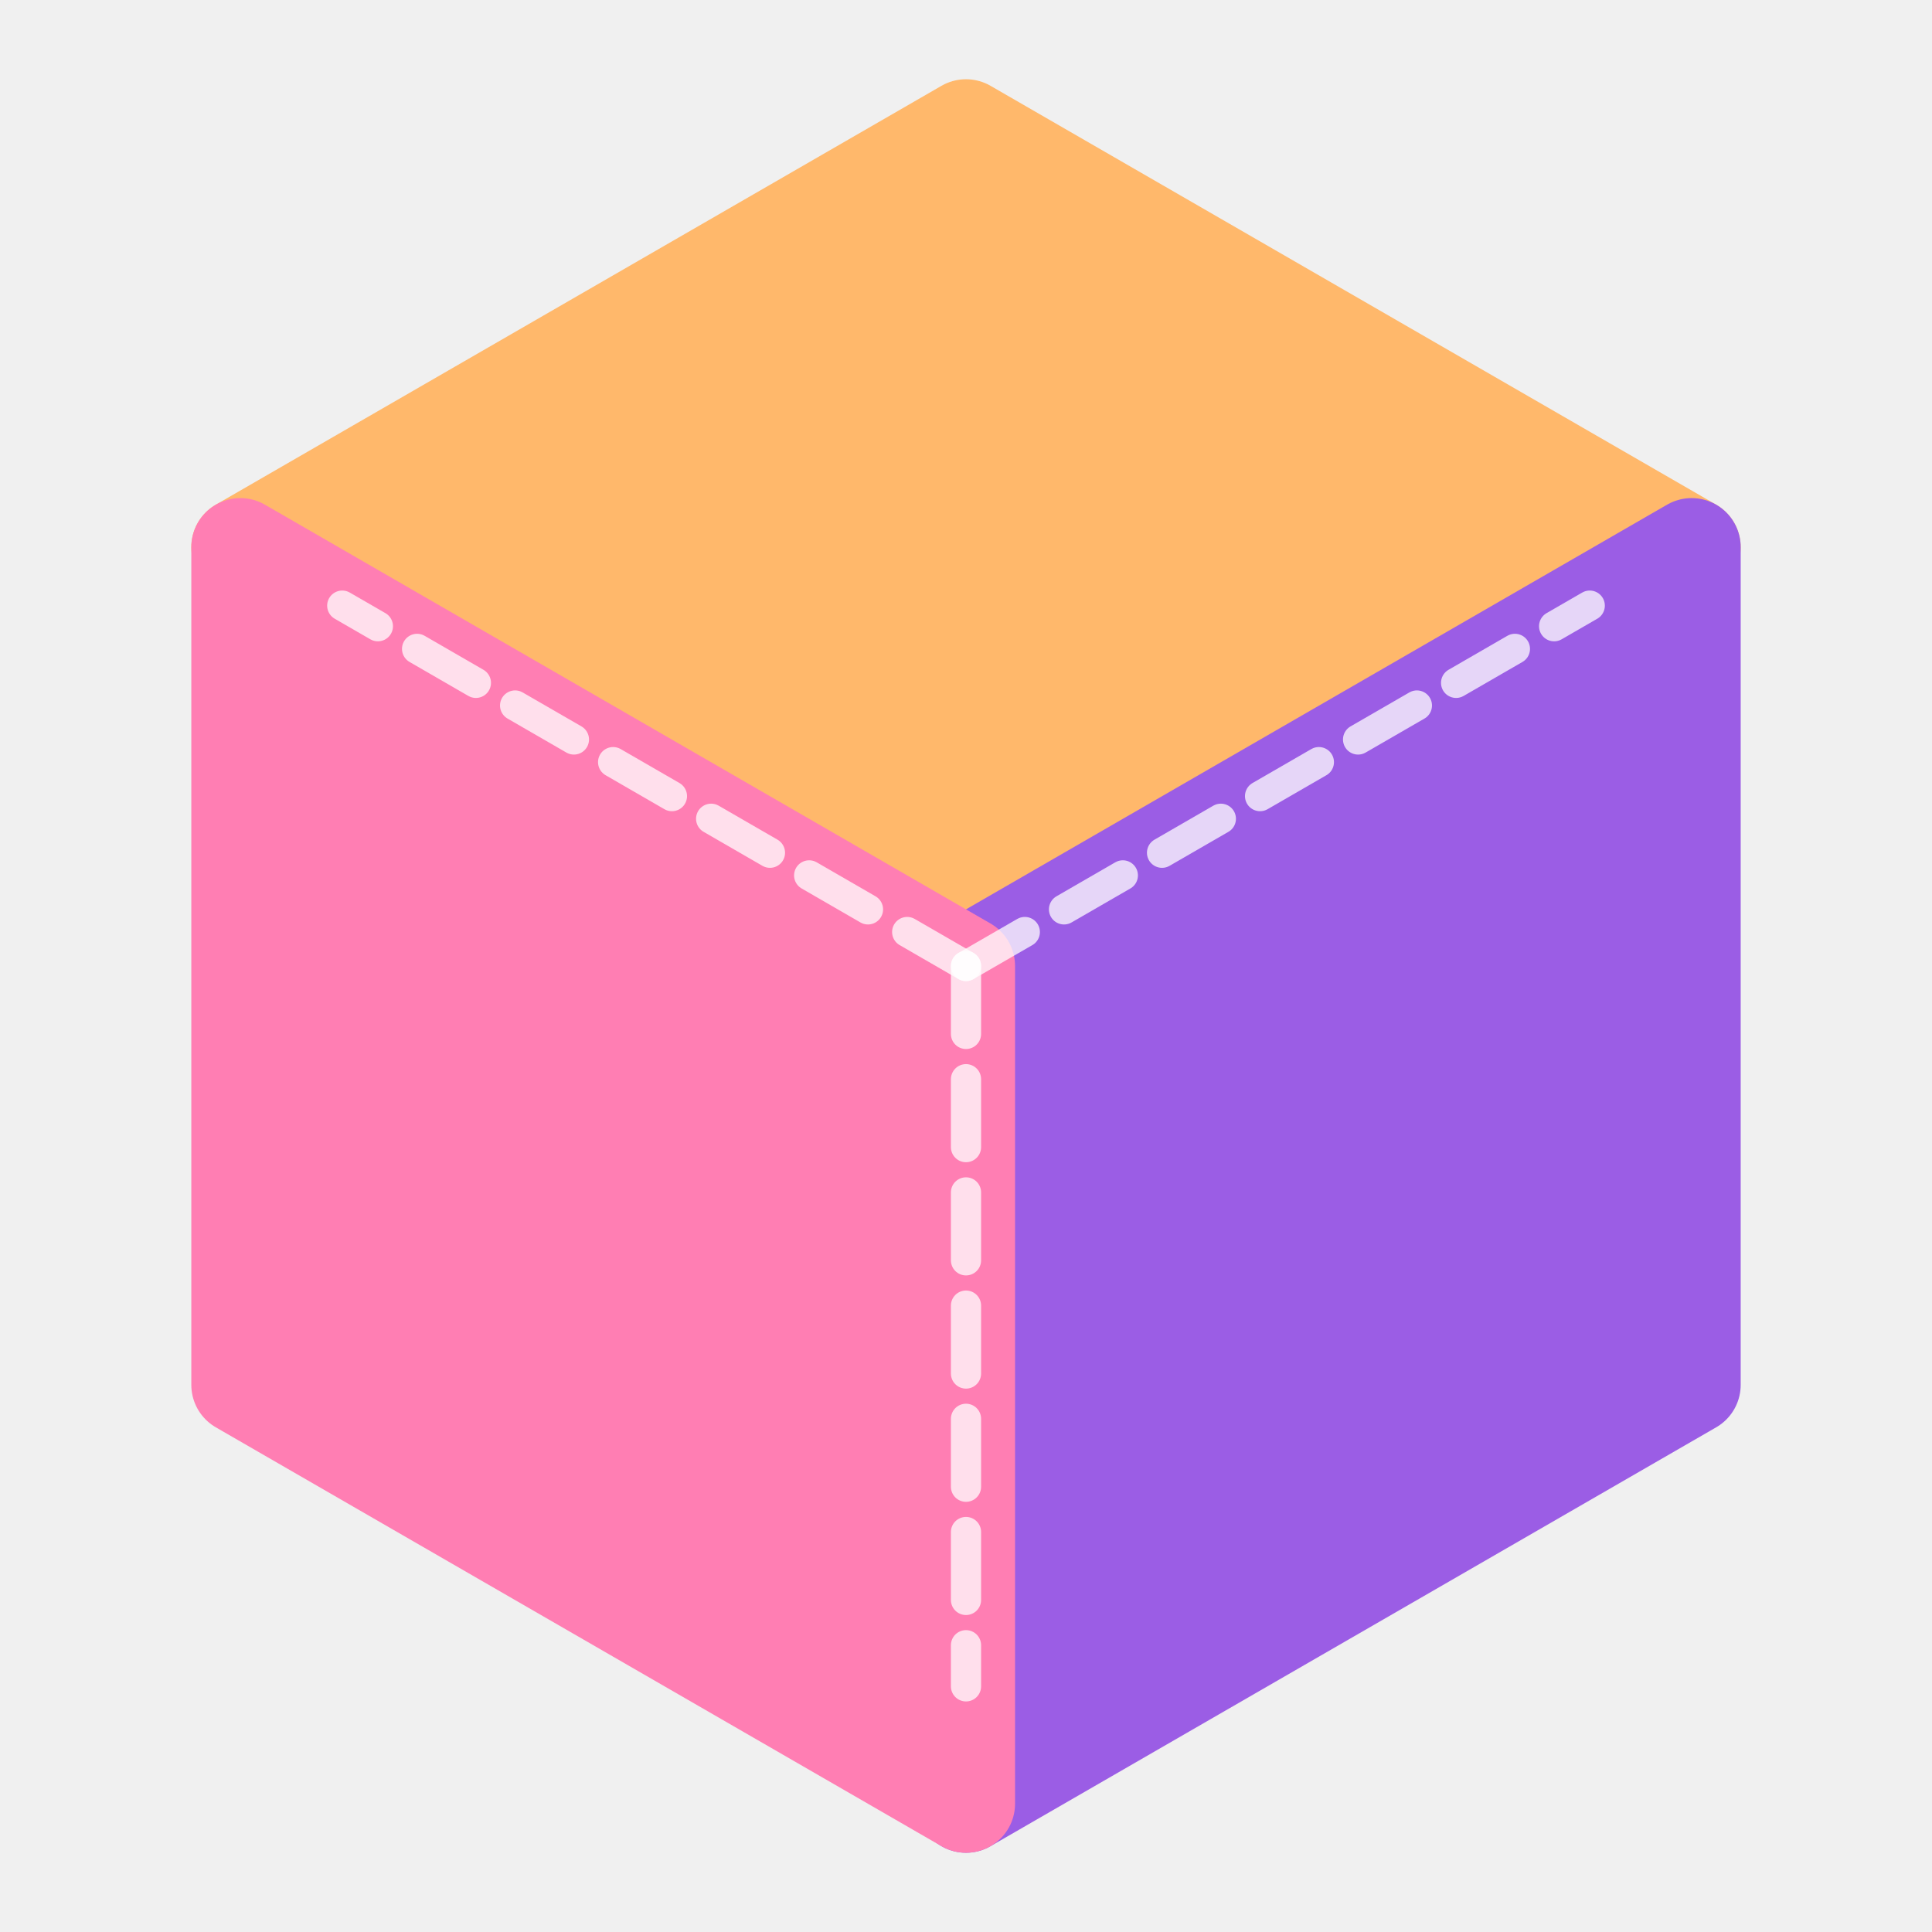
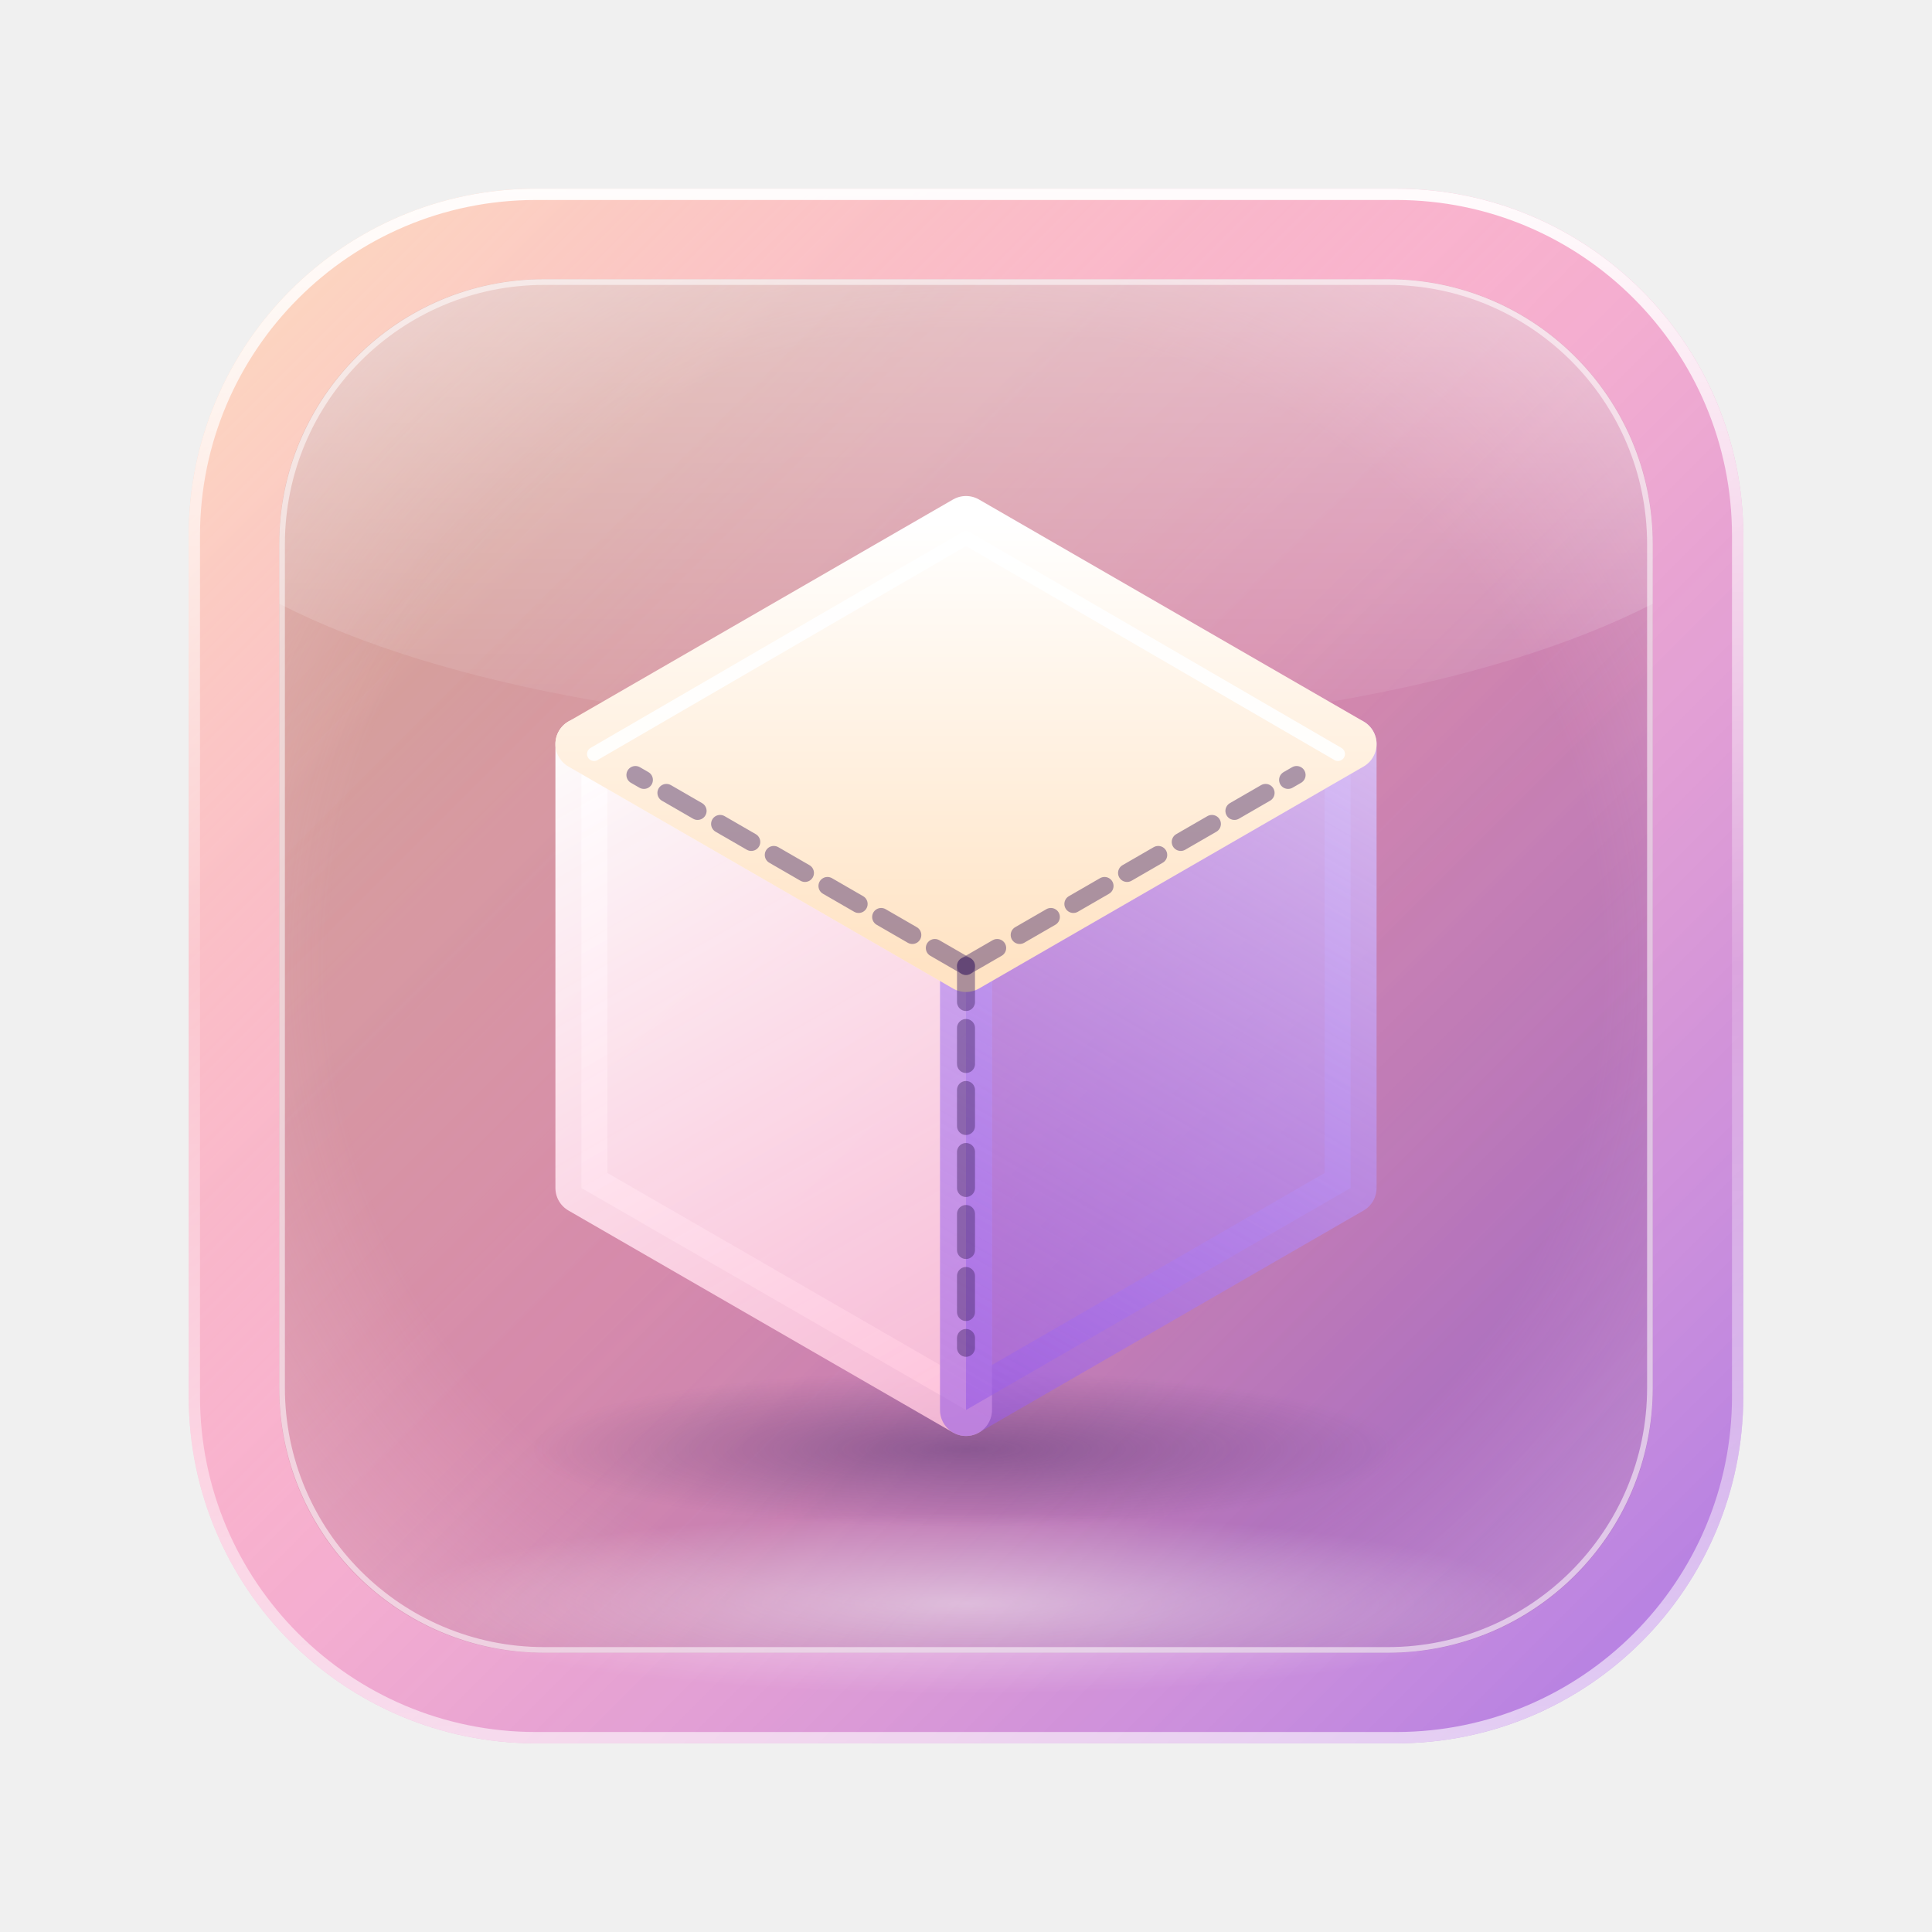
- <svg xmlns="http://www.w3.org/2000/svg" width="512" height="512" viewBox="0 0 512 512" fill="none">
-   <polygon points="256,256 63.7,145 256,34 448.3,145" fill="#FFB86B" stroke="#FFB86B" stroke-width="26" stroke-linejoin="round" />
-   <polygon points="256,256 448.3,145 448.3,367 256,478" fill="#9B5DE5" stroke="#9B5DE5" stroke-width="26" stroke-linejoin="round" />
-   <polygon points="256,256 256,478 63.7,367 63.7,145" fill="#FF7EB3" stroke="#FF7EB3" stroke-width="26" stroke-linejoin="round" />
-   <path d="M256 256 L421.3 160.5" stroke="#FFFFFF" stroke-opacity="0.75" stroke-width="8" stroke-dasharray="18 12" stroke-linecap="round" />
-   <path d="M256 256 L256 446.9" stroke="#FFFFFF" stroke-opacity="0.75" stroke-width="8" stroke-dasharray="18 12" stroke-linecap="round" />
-   <path d="M256 256 L90.7 160.5" stroke="#FFFFFF" stroke-opacity="0.75" stroke-width="8" stroke-dasharray="18 12" stroke-linecap="round" />
+ <svg xmlns="http://www.w3.org/2000/svg" width="64" height="64" viewBox="0 0 1024 1024" fill="none">
+   <defs>
+     <linearGradient id="rim" x1="100" y1="100" x2="924" y2="924" gradientUnits="userSpaceOnUse">
+       <stop offset="0" stop-color="#FFDCB5" stop-opacity="0.85" />
+       <stop offset="0.45" stop-color="#FF7EB3" stop-opacity="0.55" />
+       <stop offset="1" stop-color="#9B5DE5" stop-opacity="0.8" />
+     </linearGradient>
+     <linearGradient id="rimHi" x1="0" y1="100" x2="0" y2="924" gradientUnits="userSpaceOnUse">
+       <stop offset="0" stop-color="#FFFFFF" stop-opacity="0.95" />
+       <stop offset="0.5" stop-color="#FFFFFF" stop-opacity="0.15" />
+       <stop offset="1" stop-color="#FFFFFF" stop-opacity="0.6" />
+     </linearGradient>
+     <linearGradient id="well" x1="148" y1="148" x2="876" y2="876" gradientUnits="userSpaceOnUse">
+       <stop offset="0" stop-color="#FFB86B" stop-opacity="0.14" />
+       <stop offset="0.5" stop-color="#FF7EB3" stop-opacity="0.24" />
+       <stop offset="1" stop-color="#9B5DE5" stop-opacity="0.4" />
+     </linearGradient>
+     <radialGradient id="edgeGlow" cx="512" cy="512" r="520" gradientUnits="userSpaceOnUse">
+       <stop offset="0.65" stop-color="#FFCBE1" stop-opacity="0" />
+       <stop offset="1" stop-color="#FFCBE1" stop-opacity="0.45" />
+     </radialGradient>
+     <linearGradient id="gloss" x1="0" y1="148" x2="0" y2="420" gradientUnits="userSpaceOnUse">
+       <stop offset="0" stop-color="#FFFFFF" stop-opacity="0.4" />
+       <stop offset="1" stop-color="#FFFFFF" stop-opacity="0" />
+     </linearGradient>
+     <radialGradient id="pool" cx="512" cy="850" r="300" gradientUnits="userSpaceOnUse" gradientTransform="translate(0 850) scale(1 0.16) translate(0 -850)">
+       <stop offset="0" stop-color="#FFFFFF" stop-opacity="0.5" />
+       <stop offset="1" stop-color="#FFFFFF" stop-opacity="0" />
+     </radialGradient>
+     <radialGradient id="drop" cx="512" cy="768" r="230" gradientUnits="userSpaceOnUse" gradientTransform="translate(0 768) scale(1 0.18) translate(0 -768)">
+       <stop offset="0" stop-color="#462A67" stop-opacity="0.45" />
+       <stop offset="1" stop-color="#462A67" stop-opacity="0" />
+     </radialGradient>
+     <linearGradient id="gTop" x1="0" y1="34" x2="0" y2="256" gradientUnits="userSpaceOnUse">
+       <stop offset="0" stop-color="#FFFFFF" stop-opacity="1" />
+       <stop offset="1" stop-color="#FFE3C4" stop-opacity="1" />
+     </linearGradient>
+     <linearGradient id="gLeft" x1="64" y1="145" x2="256" y2="478" gradientUnits="userSpaceOnUse">
+       <stop offset="0" stop-color="#FFFFFF" stop-opacity="0.95" />
+       <stop offset="1" stop-color="#FFC5DD" stop-opacity="0.85" />
+     </linearGradient>
+     <linearGradient id="gRight" x1="448" y1="145" x2="256" y2="478" gradientUnits="userSpaceOnUse">
+       <stop offset="0" stop-color="#D7BEF5" stop-opacity="0.9" />
+       <stop offset="1" stop-color="#9B5DE5" stop-opacity="0.6" />
+     </linearGradient>
+   </defs>
+   <rect x="100" y="100" width="824" height="824" rx="184" fill="url(#rim)" />
+   <rect x="103" y="103" width="818" height="818" rx="181" stroke="url(#rimHi)" stroke-width="6" />
+   <rect x="148" y="148" width="728" height="728" rx="140" fill="#000000" fill-opacity="0.18" />
+   <rect x="148" y="148" width="728" height="728" rx="140" fill="url(#well)" />
+   <rect x="148" y="148" width="728" height="728" rx="140" fill="url(#edgeGlow)" />
+   <path d="M148 288A140 140 0 0 1 288 148H736A140 140 0 0 1 876 288V320C700 410 324 410 148 320Z" fill="url(#gloss)" />
+   <ellipse cx="512" cy="850" rx="300" ry="48" fill="url(#pool)" />
+   <rect x="149.5" y="149.5" width="725" height="725" rx="139" stroke="#FFFFFF" stroke-opacity="0.55" stroke-width="3" />
+   <ellipse cx="512" cy="768" rx="230" ry="42" fill="url(#drop)" />
+   <g transform="translate(512 512) scale(1.06) translate(-256 -256)">
+     <polygon points="256,256 256,478 63.7,367 63.7,145" fill="url(#gLeft)" stroke="url(#gLeft)" stroke-width="26" stroke-linejoin="round" />
+     <polygon points="256,256 448.3,145 448.3,367 256,478" fill="url(#gRight)" stroke="url(#gRight)" stroke-width="26" stroke-linejoin="round" />
+     <polygon points="256,256 63.7,145 256,34 448.3,145" fill="url(#gTop)" stroke="url(#gTop)" stroke-width="26" stroke-linejoin="round" />
+     <path d="M256 256 L421.3 160.5" stroke="#462A67" stroke-opacity="0.45" stroke-width="9" stroke-dasharray="18 13" stroke-linecap="round" />
+     <path d="M256 256 L256 446.9" stroke="#462A67" stroke-opacity="0.45" stroke-width="9" stroke-dasharray="18 13" stroke-linecap="round" />
+     <path d="M256 256 L90.7 160.5" stroke="#462A67" stroke-opacity="0.45" stroke-width="9" stroke-dasharray="18 13" stroke-linecap="round" />
+     <path d="M70 150 L256 42 L442 150" stroke="#FFFFFF" stroke-opacity="0.9" stroke-width="7" stroke-linecap="round" stroke-linejoin="round" fill="none" />
+   </g>
</svg>
